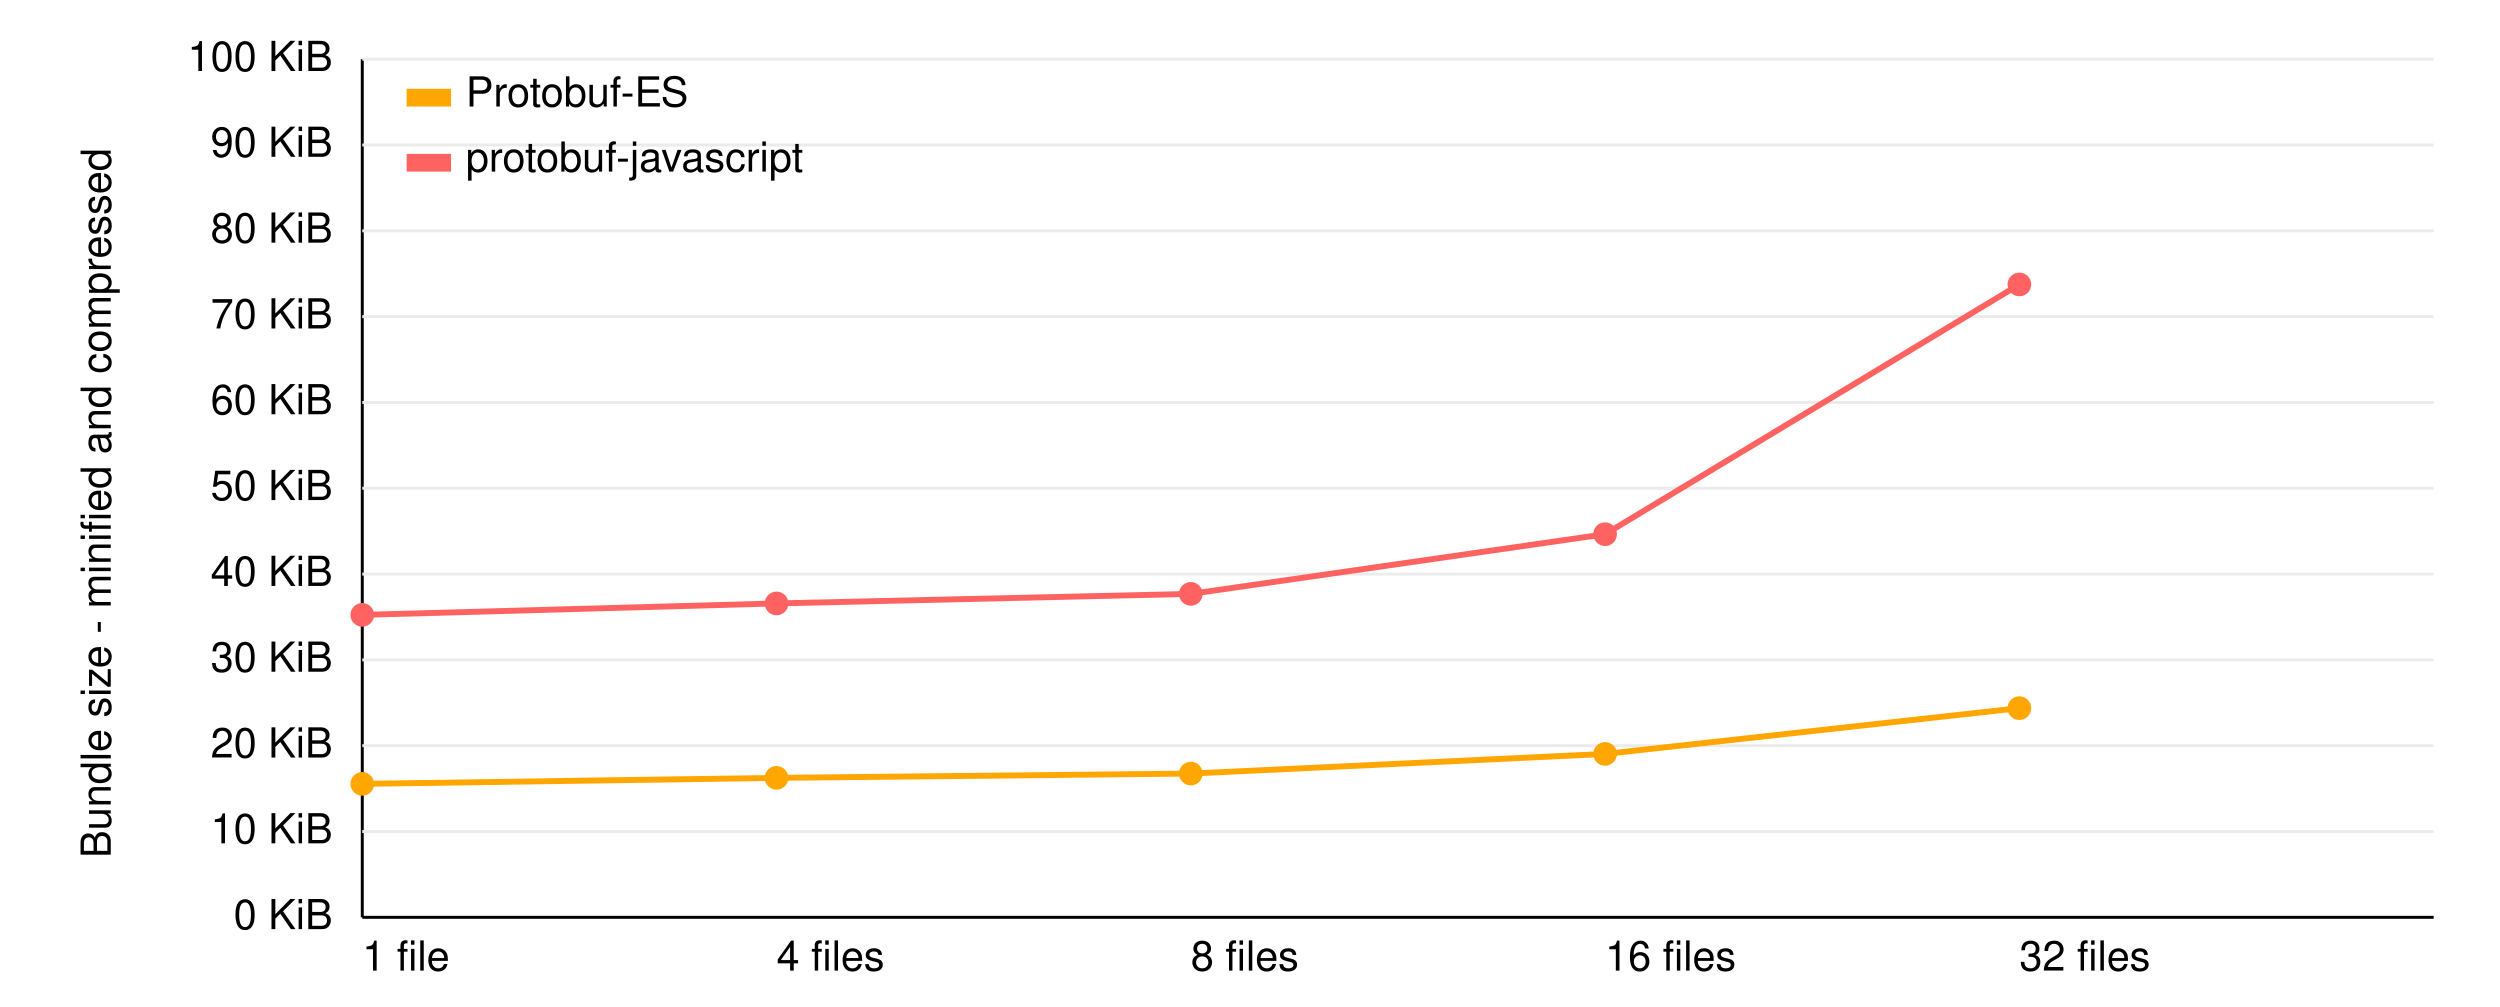
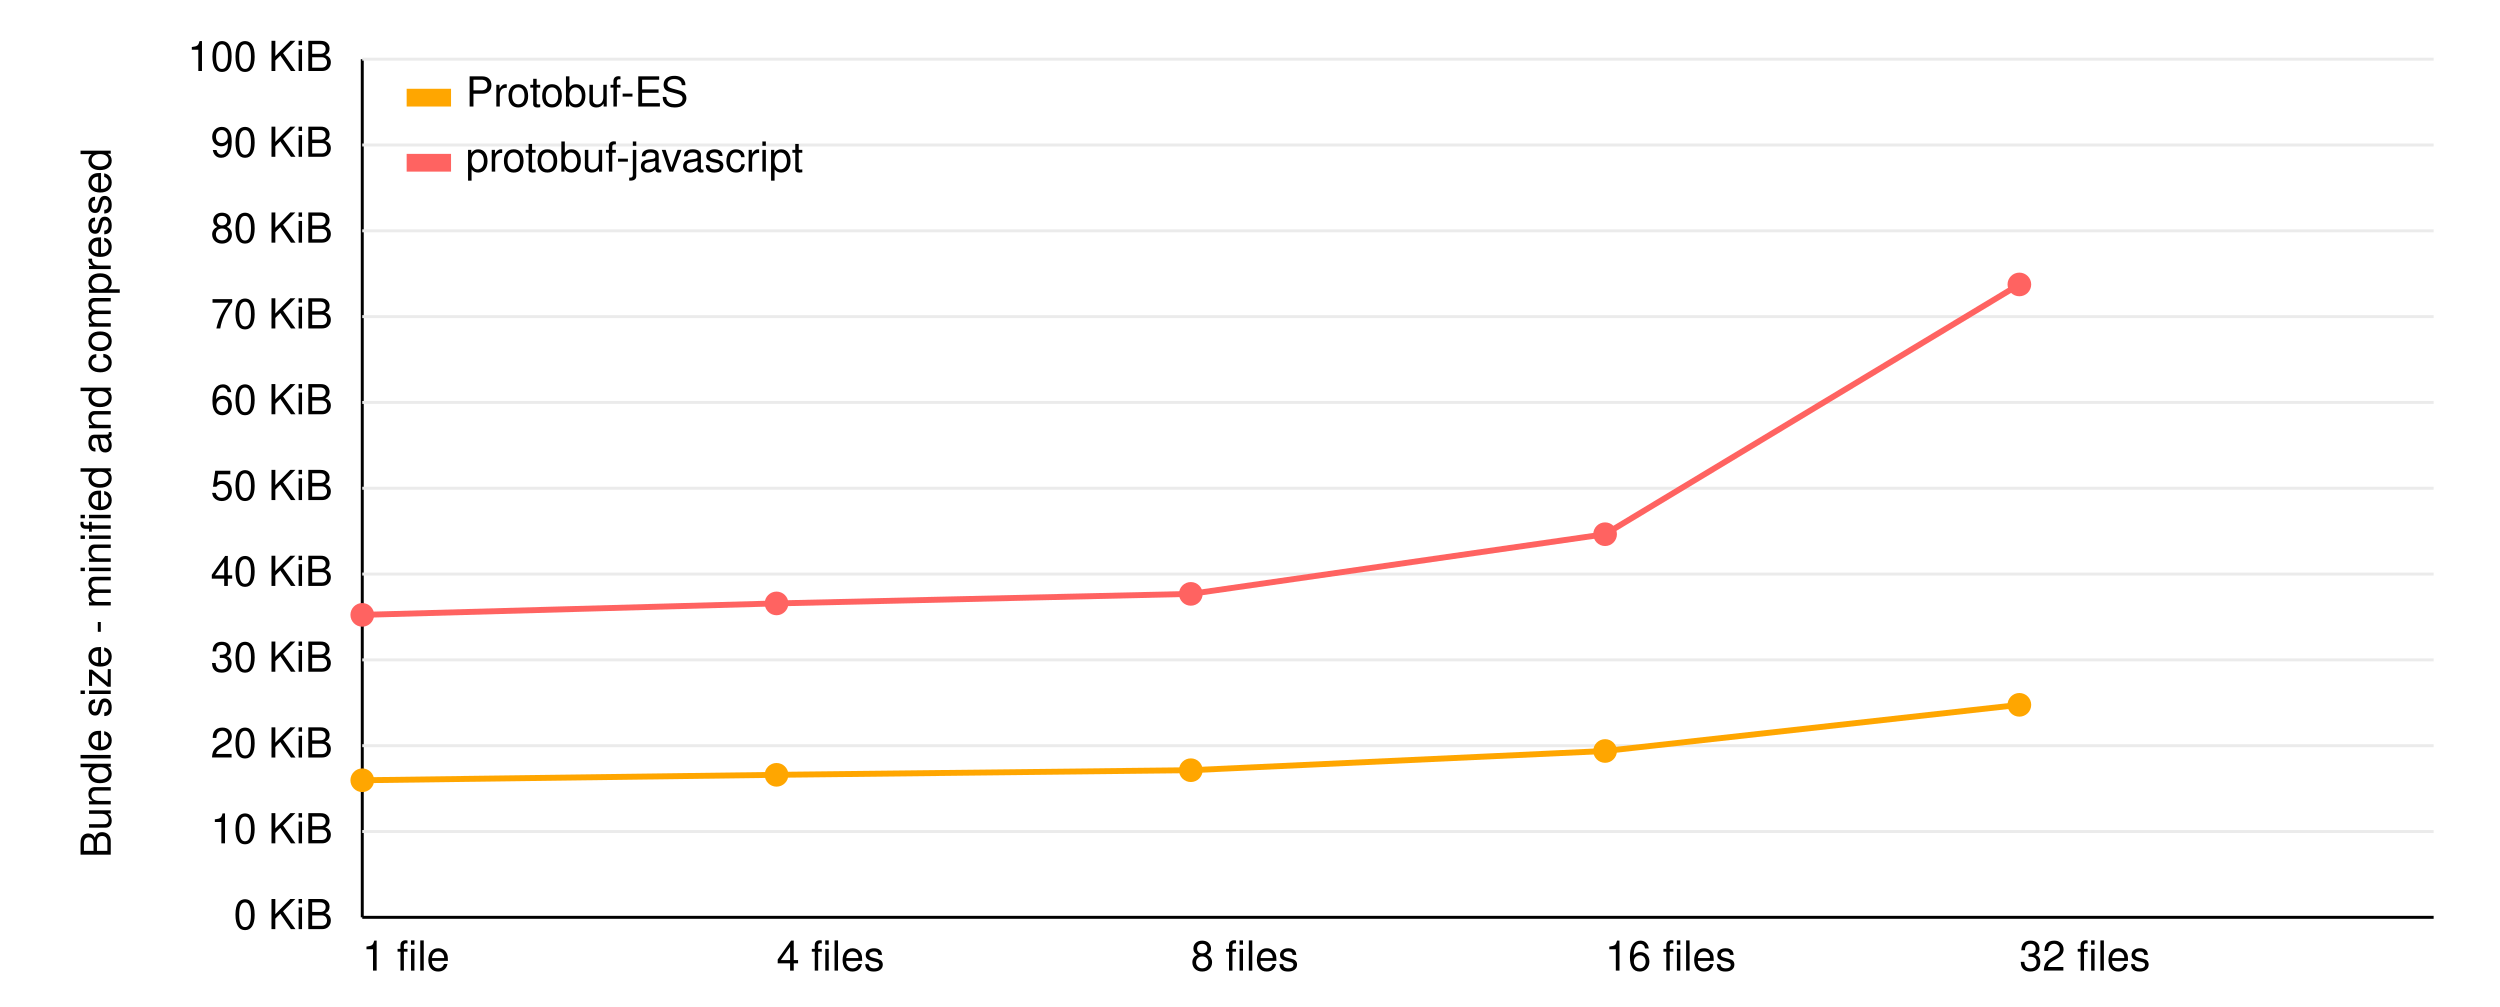
<svg xmlns="http://www.w3.org/2000/svg" version="1.1" width="820px" height="330px" viewBox="0 0 820 340" class="chart">
  <style>
      
      text {
        font: 14px Verdana, Helvetica, Arial, sans-serif;
      }
      
    </style>
  <rect x="-10%" y="-10%" width="120%" height="120%" fill="#ffffff" />
  <g transform="translate(110,310)">
    <line y1="0" x2="700" stroke="black" />
    <text x="0" y="18" text-anchor="start">1 file</text>
    <text x="140" y="18" text-anchor="start">4 files</text>
    <text x="280" y="18" text-anchor="start">8 files</text>
    <text x="420" y="18" text-anchor="start">16 files</text>
    <text x="560" y="18" text-anchor="start">32 files</text>
  </g>
  <g transform="translate(110, 20)">
    <line x1="0" x2="0" y1="0" y2="290" stroke="black" />
    <g transform="rotate(-90), translate(-150,-85)">
      <text text-anchor="middle">Bundle size - minified and compressed</text>
    </g>
    <text x="-10" y="4" text-anchor="end">100 KiB</text>
    <line x1="0" x2="700" y1="0" y2="0" stroke="#ebebeb" />
    <text x="-10" y="33" text-anchor="end">90 KiB</text>
    <line x1="0" x2="700" y1="29" y2="29" stroke="#ebebeb" />
    <text x="-10" y="62" text-anchor="end">80 KiB</text>
    <line x1="0" x2="700" y1="58" y2="58" stroke="#ebebeb" />
    <text x="-10" y="91" text-anchor="end">70 KiB</text>
    <line x1="0" x2="700" y1="87" y2="87" stroke="#ebebeb" />
    <text x="-10" y="120" text-anchor="end">60 KiB</text>
    <line x1="0" x2="700" y1="116" y2="116" stroke="#ebebeb" />
    <text x="-10" y="149" text-anchor="end">50 KiB</text>
    <line x1="0" x2="700" y1="145" y2="145" stroke="#ebebeb" />
    <text x="-10" y="178" text-anchor="end">40 KiB</text>
    <line x1="0" x2="700" y1="174" y2="174" stroke="#ebebeb" />
    <text x="-10" y="207" text-anchor="end">30 KiB</text>
    <line x1="0" x2="700" y1="203" y2="203" stroke="#ebebeb" />
    <text x="-10" y="236" text-anchor="end">20 KiB</text>
    <line x1="0" x2="700" y1="232" y2="232" stroke="#ebebeb" />
    <text x="-10" y="265" text-anchor="end">10 KiB</text>
    <line x1="0" x2="700" y1="261" y2="261" stroke="#ebebeb" />
    <text x="-10" y="294" text-anchor="end">0 KiB</text>
  </g>
  <g transform="translate(110, 20)">
-     <polyline fill="none" stroke="#ffa600" stroke-width="2" points="0,244.897 140,242.872 280,241.417 420,234.781 560,219.307">
+     <polyline fill="none" stroke="#ffa600" stroke-width="2" points="0,243.679 140,241.844 280,240.281 420,233.79 560,218.191">
    </polyline>
-     <circle cx="0" cy="244.897" r="4" fill="#ffa600" />
-     <circle cx="140" cy="242.872" r="4" fill="#ffa600" />
-     <circle cx="280" cy="241.417" r="4" fill="#ffa600" />
-     <circle cx="420" cy="234.781" r="4" fill="#ffa600" />
-     <circle cx="560" cy="219.307" r="4" fill="#ffa600" />
+     <circle cx="0" cy="243.679" r="4" fill="#ffa600" />
+     <circle cx="140" cy="241.844" r="4" fill="#ffa600" />
+     <circle cx="280" cy="240.281" r="4" fill="#ffa600" />
+     <circle cx="420" cy="233.79" r="4" fill="#ffa600" />
+     <circle cx="560" cy="218.191" r="4" fill="#ffa600" />
  </g>
  <g transform="translate(110, 20)">
    <polyline fill="none" stroke="#ff6361" stroke-width="2" points="0,187.789 140,183.918 280,180.695 420,160.528 560,76.125">
    </polyline>
    <circle cx="0" cy="187.789" r="4" fill="#ff6361" />
    <circle cx="140" cy="183.918" r="4" fill="#ff6361" />
    <circle cx="280" cy="180.695" r="4" fill="#ff6361" />
    <circle cx="420" cy="160.528" r="4" fill="#ff6361" />
    <circle cx="560" cy="76.125" r="4" fill="#ff6361" />
  </g>
  <g transform="translate(125, 30)">
    <g transform="translate(0, 0)">
      <rect width="15" height="6" fill="#ffa600" />
      <text x="20" y="6">Protobuf-ES</text>
    </g>
    <g transform="translate(0, 22)">
      <rect width="15" height="6" fill="#ff6361" />
      <text x="20" y="6">protobuf-javascript</text>
    </g>
  </g>
</svg>
